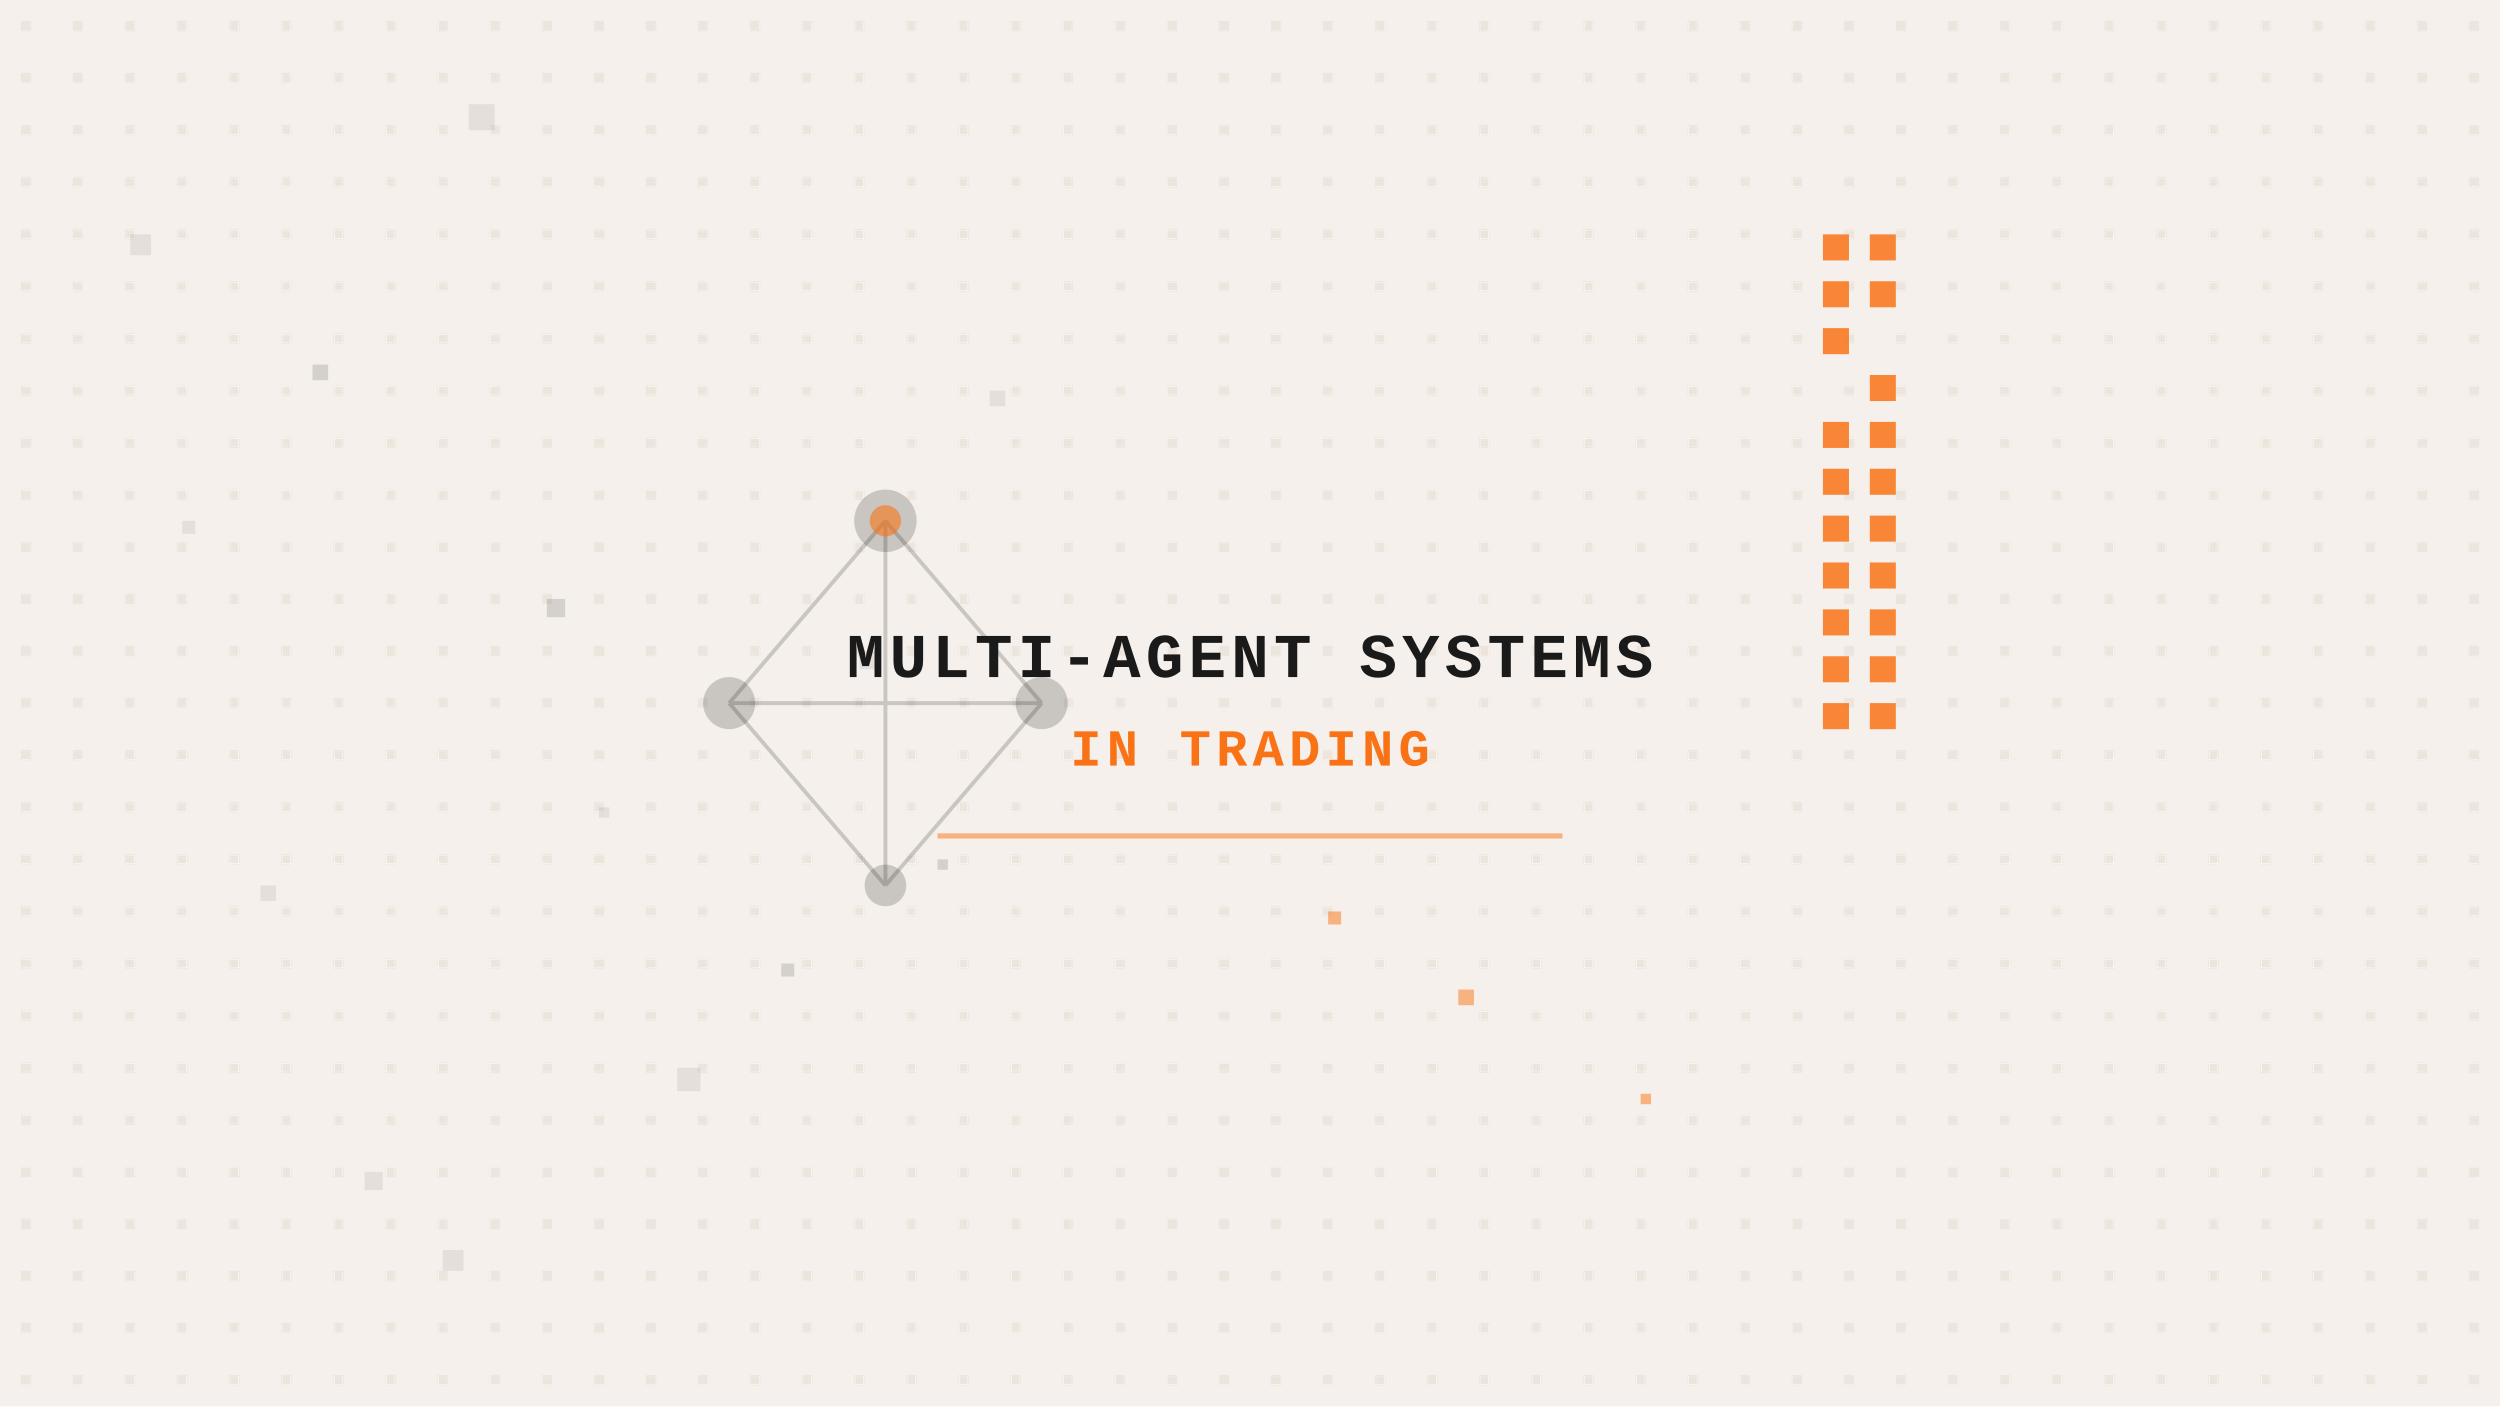
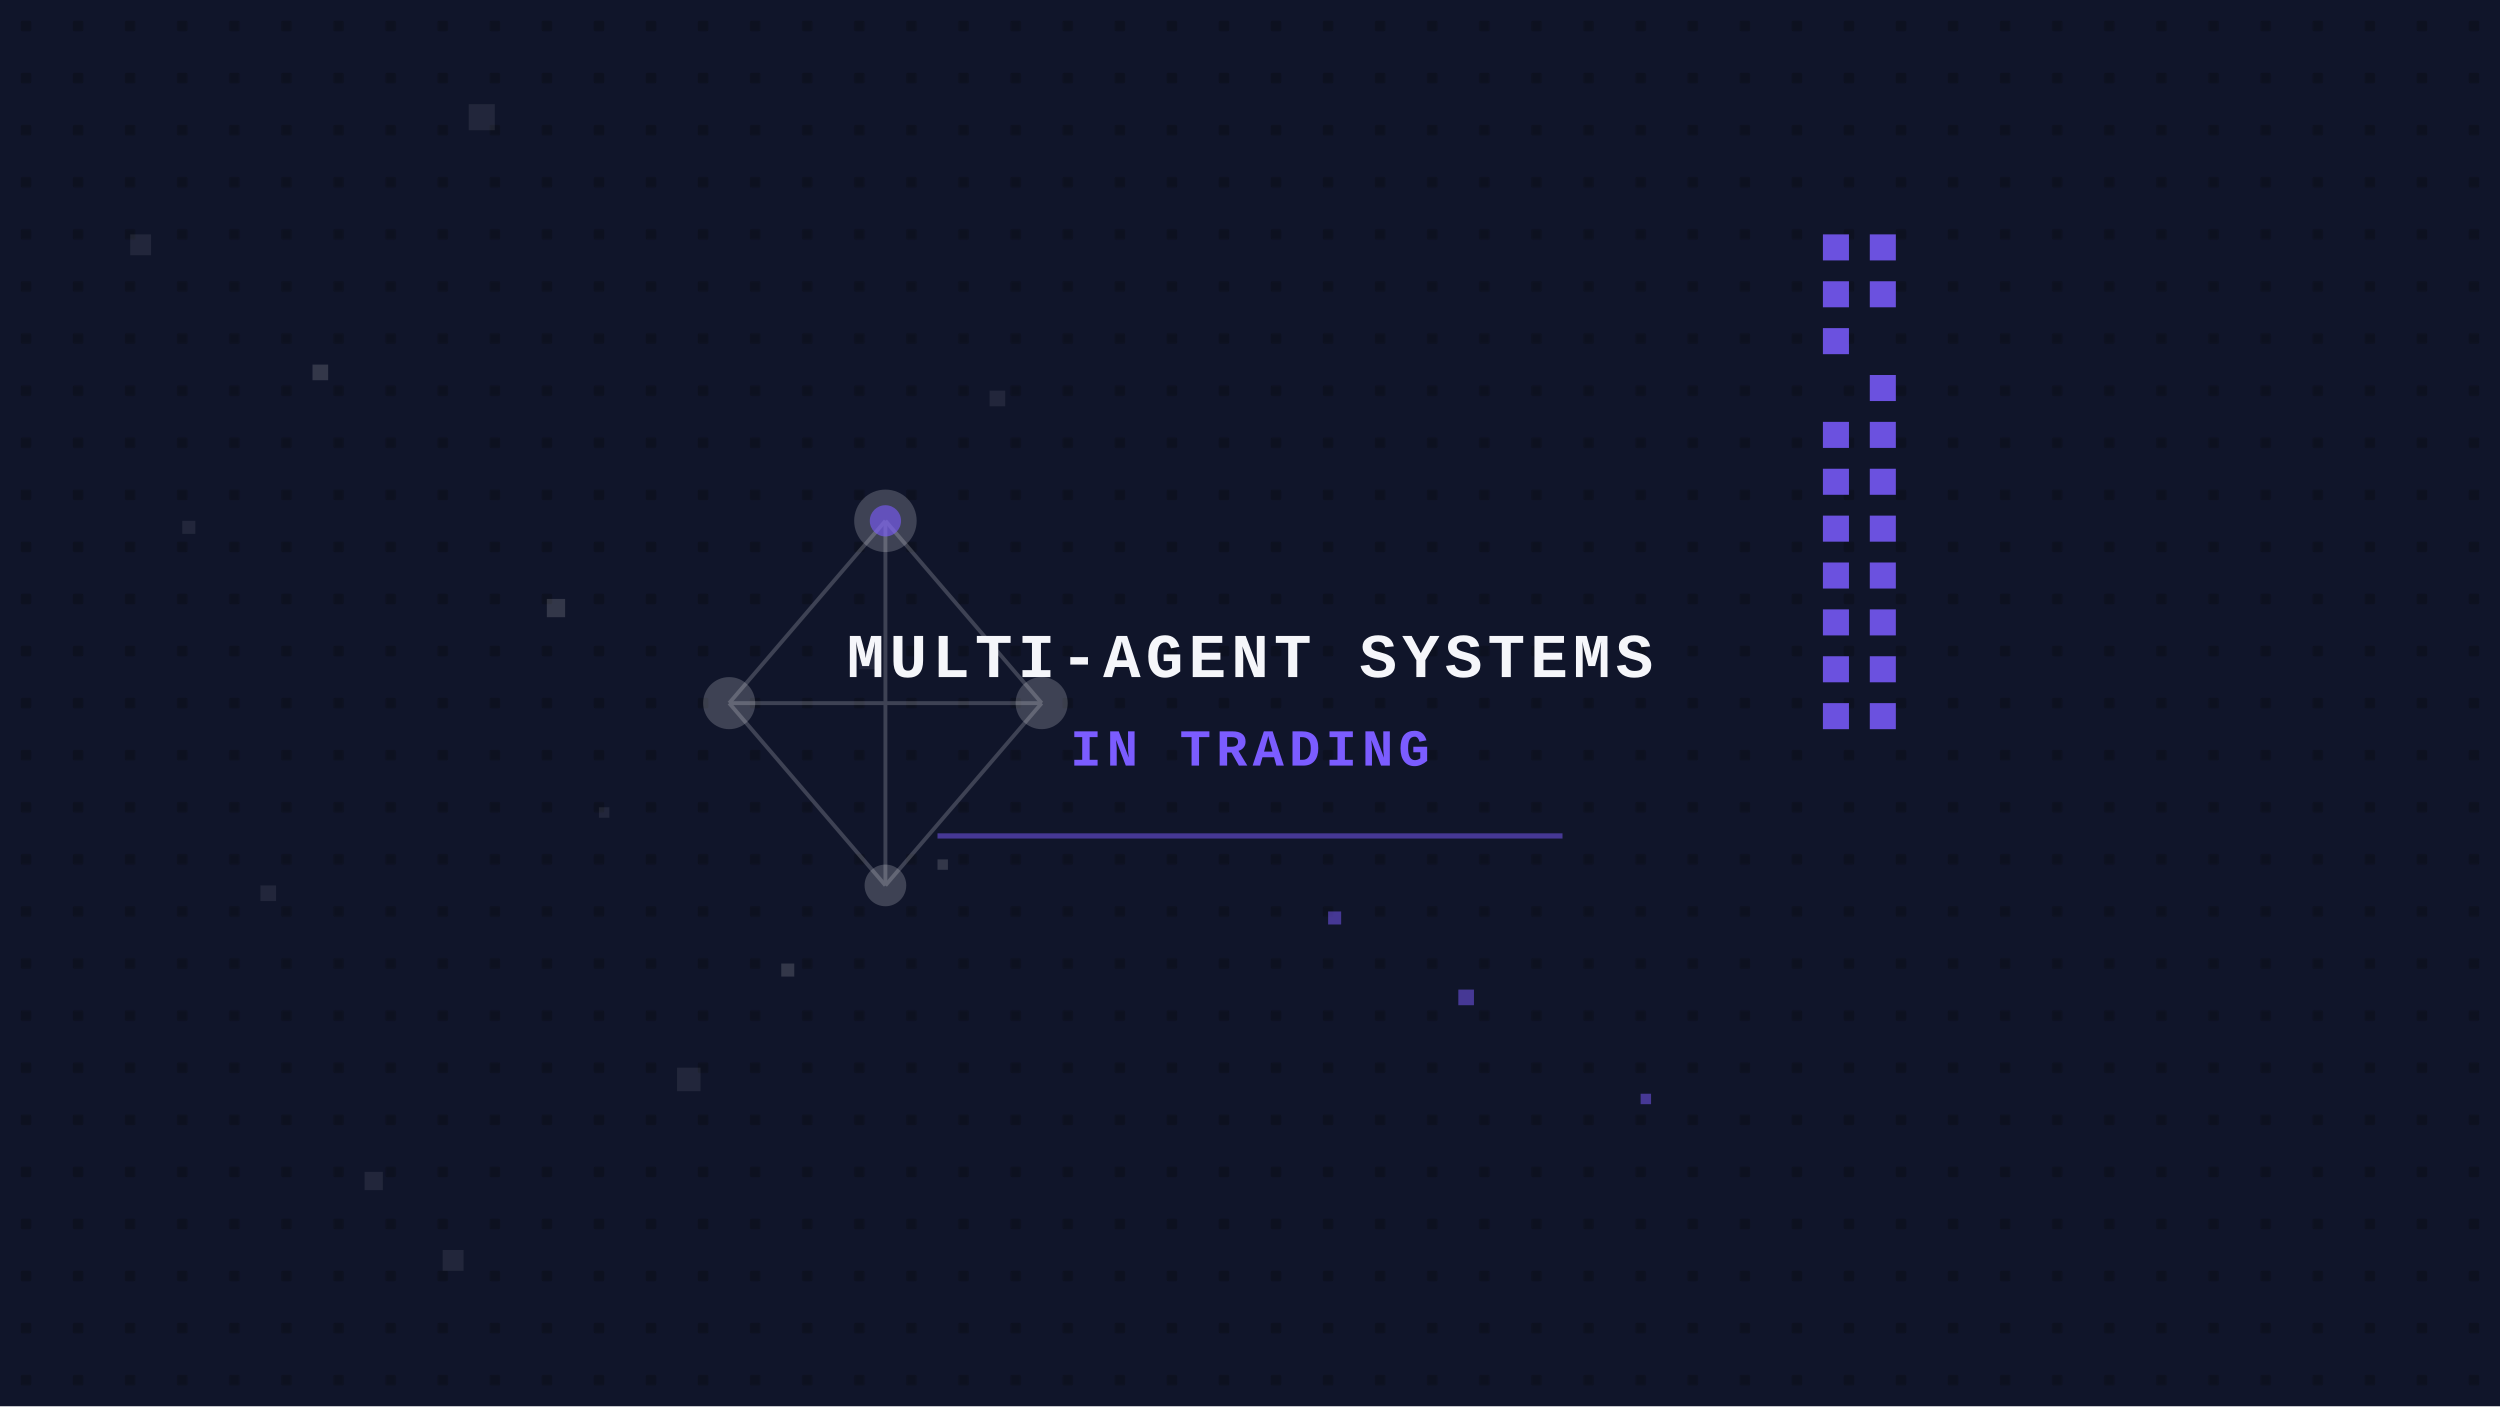
<svg xmlns="http://www.w3.org/2000/svg" viewBox="0 0 960 540">
-   <rect width="960" height="540" fill="#F5F0EB" />
+   <rect width="960" height="540" fill="#10152a" />
  <pattern id="dots" width="20" height="20" patternUnits="userSpaceOnUse">
-     <rect width="4" height="4" x="8" y="8" fill="#ECE5DD" rx="0.5" />
+     <rect width="4" height="4" x="8" y="8" fill="#0d1120" rx="0.5" />
  </pattern>
  <rect width="960" height="540" fill="url(#dots)" />
-   <g fill="#1a1a1a" opacity="0.08">
+   <g fill="#f5f6fa" opacity="0.08">
    <rect x="50" y="90" width="8" height="8" />
    <rect x="180" y="40" width="10" height="10" />
    <rect x="100" y="340" width="6" height="6" />
    <rect x="260" y="410" width="9" height="9" />
    <rect x="70" y="200" width="5" height="5" />
    <rect x="330" y="250" width="7" height="7" />
    <rect x="170" y="480" width="8" height="8" />
    <rect x="380" y="150" width="6" height="6" />
    <rect x="230" y="310" width="4" height="4" />
    <rect x="140" y="450" width="7" height="7" />
  </g>
-   <g fill="#1a1a1a" opacity="0.15">
+   <g fill="#f5f6fa" opacity="0.15">
    <rect x="120" y="140" width="6" height="6" />
    <rect x="300" y="370" width="5" height="5" />
    <rect x="210" y="230" width="7" height="7" />
    <rect x="360" y="330" width="4" height="4" />
  </g>
-   <g fill="none" stroke="#1a1a1a" opacity="0.2" stroke-width="1.5">
+   <g fill="none" stroke="#f5f6fa" opacity="0.2" stroke-width="1.5">
    <line x1="340" y1="200" x2="400" y2="270" />
    <line x1="340" y1="200" x2="280" y2="270" />
    <line x1="400" y1="270" x2="340" y2="340" />
    <line x1="280" y1="270" x2="340" y2="340" />
    <line x1="400" y1="270" x2="280" y2="270" />
    <line x1="340" y1="200" x2="340" y2="340" />
  </g>
-   <g fill="#1a1a1a" opacity="0.2">
+   <g fill="#f5f6fa" opacity="0.2">
    <circle cx="340" cy="200" r="12" />
    <circle cx="280" cy="270" r="10" />
    <circle cx="400" cy="270" r="10" />
    <circle cx="340" cy="340" r="8" />
  </g>
-   <circle cx="340" cy="200" r="6" fill="#f97316" opacity="0.6" />
-   <g fill="#f97316" opacity="0.85">
+   <circle cx="340" cy="200" r="6" fill="#7b5cff" opacity="0.6" />
+   <g fill="#7b5cff" opacity="0.85">
    <rect x="700" y="90" width="10" height="10" />
    <rect x="718" y="90" width="10" height="10" />
    <rect x="700" y="108" width="10" height="10" />
    <rect x="718" y="108" width="10" height="10" />
    <rect x="700" y="126" width="10" height="10" />
    <rect x="718" y="144" width="10" height="10" />
    <rect x="700" y="162" width="10" height="10" />
    <rect x="718" y="162" width="10" height="10" />
    <rect x="700" y="180" width="10" height="10" />
    <rect x="718" y="180" width="10" height="10" />
    <rect x="700" y="198" width="10" height="10" />
    <rect x="718" y="198" width="10" height="10" />
    <rect x="700" y="216" width="10" height="10" />
    <rect x="718" y="216" width="10" height="10" />
    <rect x="700" y="234" width="10" height="10" />
    <rect x="718" y="234" width="10" height="10" />
    <rect x="700" y="252" width="10" height="10" />
    <rect x="718" y="252" width="10" height="10" />
    <rect x="700" y="270" width="10" height="10" />
    <rect x="718" y="270" width="10" height="10" />
  </g>
-   <g fill="#f97316" opacity="0.5">
+   <g fill="#7b5cff" opacity="0.5">
    <rect x="560" y="380" width="6" height="6" />
    <rect x="630" y="420" width="4" height="4" />
    <rect x="510" y="350" width="5" height="5" />
  </g>
-   <text x="480" y="260" font-family="'Courier New',monospace" font-size="24" font-weight="900" fill="#1a1a1a" text-anchor="middle" letter-spacing="2">
+   <text x="480" y="260" font-family="'Courier New',monospace" font-size="24" font-weight="900" fill="#f5f6fa" text-anchor="middle" letter-spacing="2">
    MULTI-AGENT SYSTEMS
  </text>
-   <text x="480" y="294" font-family="'Courier New',monospace" font-size="20" font-weight="700" fill="#f97316" text-anchor="middle" letter-spacing="2">
+   <text x="480" y="294" font-family="'Courier New',monospace" font-size="20" font-weight="700" fill="#7b5cff" text-anchor="middle" letter-spacing="2">
    IN TRADING
  </text>
-   <rect x="360" y="320" width="240" height="2" fill="#f97316" opacity="0.5" />
+   <rect x="360" y="320" width="240" height="2" fill="#7b5cff" opacity="0.5" />
</svg>
